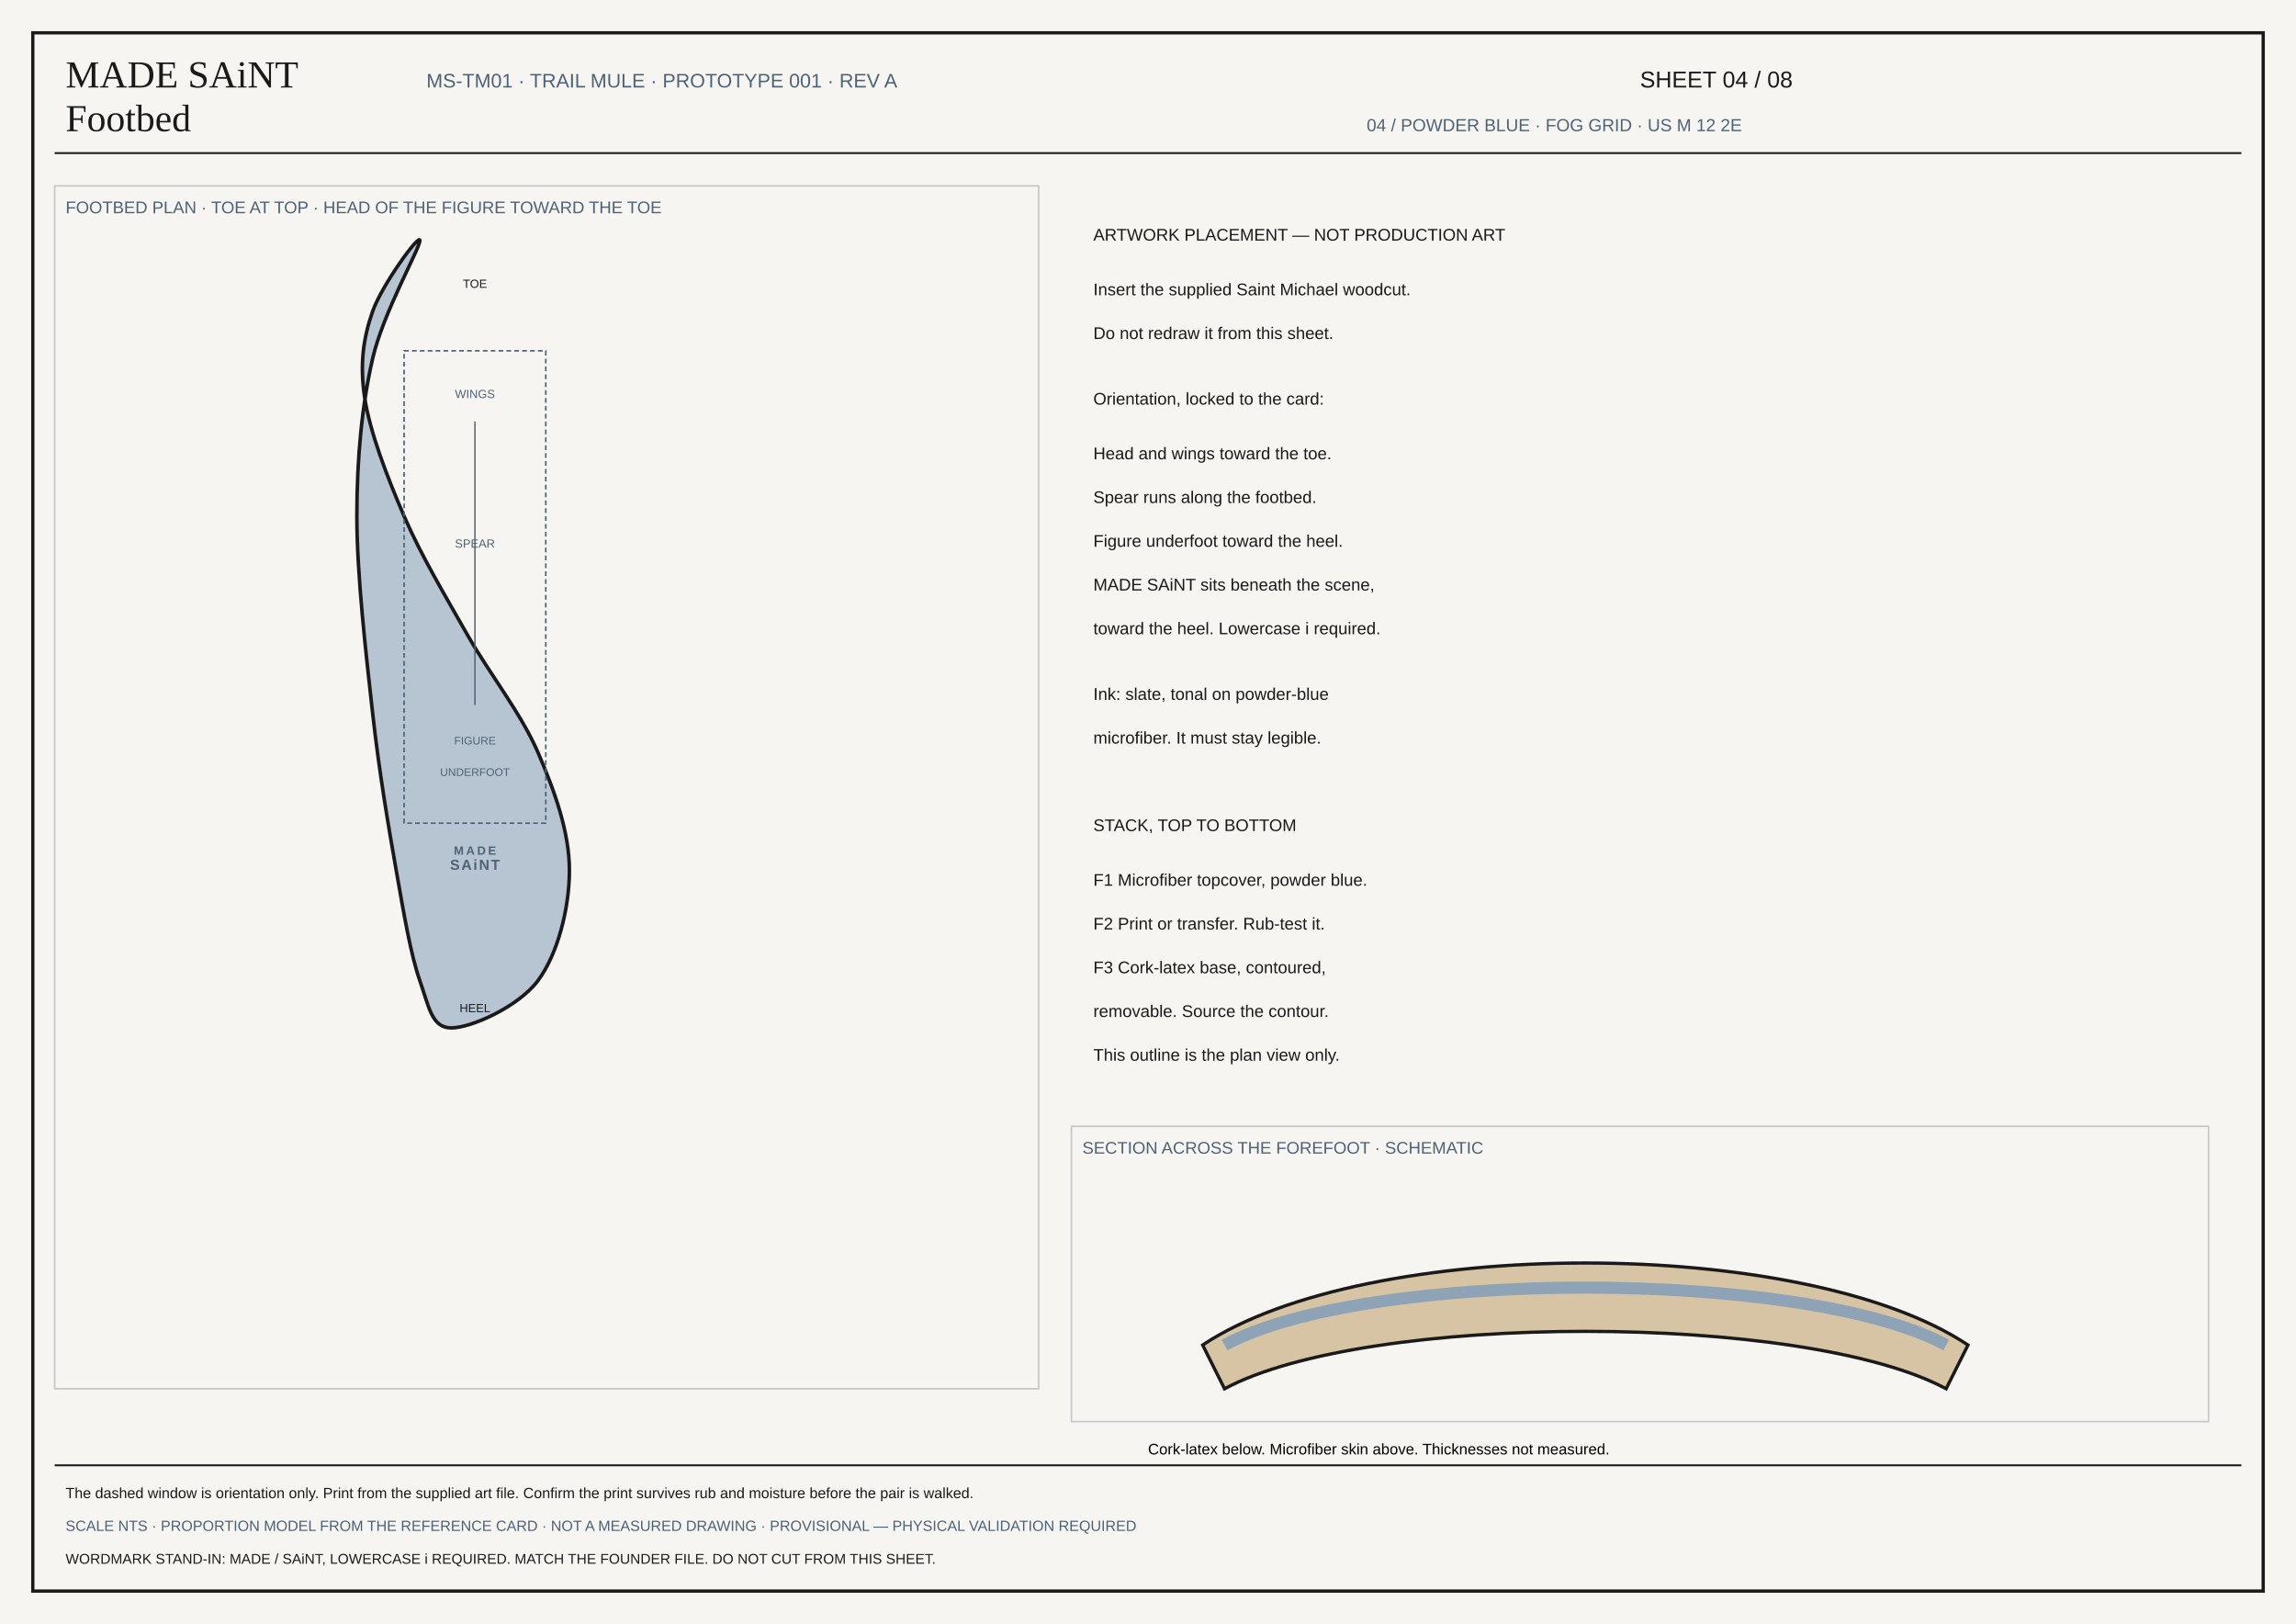
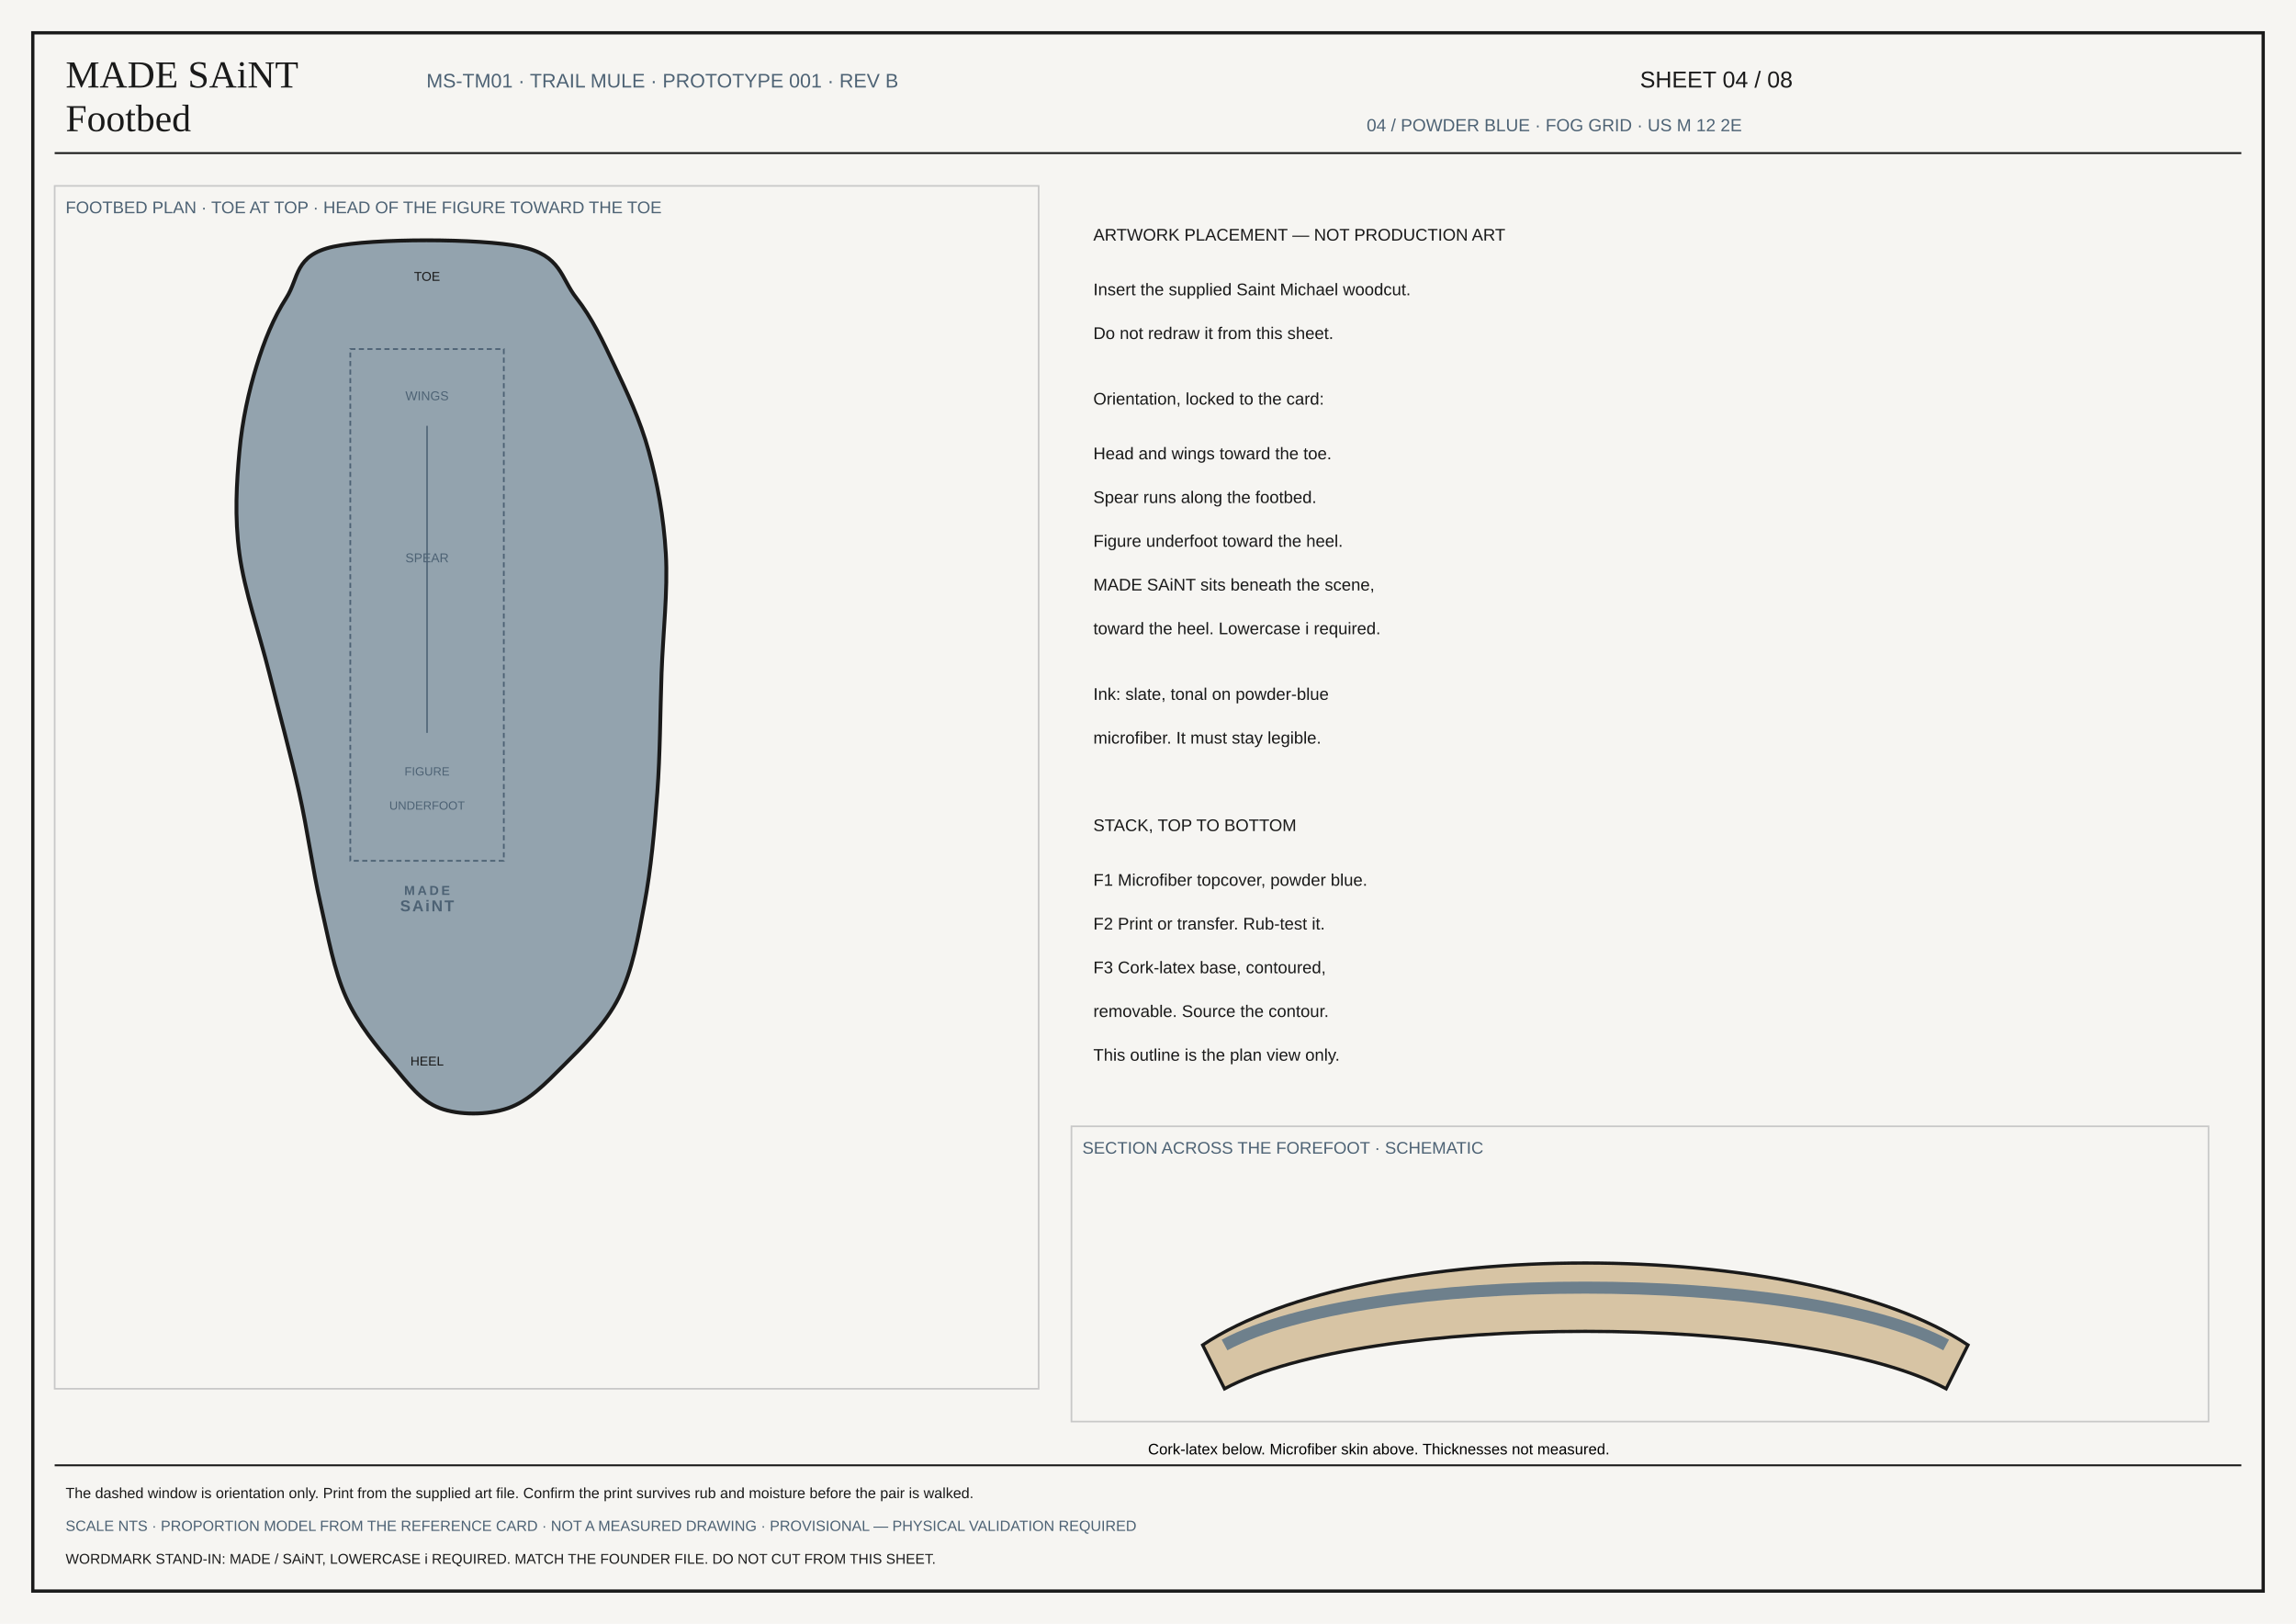
<svg xmlns="http://www.w3.org/2000/svg" width="420mm" height="297mm" viewBox="0 0 420 297">
  <rect width="420" height="297" fill="#f6f5f2" />
  <rect x="6" y="6" width="408" height="285" fill="none" stroke="#1a1a1a" stroke-width="0.6" />
  <text x="12" y="16" font-family="Liberation Serif, Times New Roman, serif" font-size="7" fill="#1a1a1a">MADE SAiNT</text>
-   <text x="78" y="16" font-family="Liberation Sans, sans-serif" font-size="3.6" fill="#4d6274">MS-TM01 · TRAIL MULE · PROTOTYPE 001 · REV A</text>
+   <text x="78" y="16" font-family="Liberation Sans, sans-serif" font-size="3.6" fill="#4d6274">MS-TM01 · TRAIL MULE · PROTOTYPE 001 · REV B</text>
  <text x="300" y="16" font-family="Liberation Sans, sans-serif" font-size="4.2" fill="#1a1a1a">SHEET 04 / 08</text>
  <text x="12" y="24" font-family="Liberation Serif, Times New Roman, serif" font-size="7" fill="#1a1a1a">Footbed</text>
  <text x="250" y="24" font-family="Liberation Sans, sans-serif" font-size="3.2" fill="#4d6274">04 / POWDER BLUE · FOG GRID · US M 12 2E</text>
  <line x1="10" y1="28" x2="410" y2="28" stroke="#1a1a1a" stroke-width="0.35" />
  <rect x="10" y="34" width="180" height="220" fill="none" stroke="#c8c8c8" stroke-width="0.3" />
  <text x="12" y="39" font-size="3.1" font-family="Liberation Sans, sans-serif" fill="#4d6274">FOOTBED PLAN · TOE AT TOP · HEAD OF THE FIGURE TOWARD THE TOE</text>
-   <g transform="translate(48 44) scale(0.72)">
-     <path d="M 40.00 0.00 C 40.00 -2.00 30.33 11.33 28.00 18.00 C 25.67 24.67 24.67 31.33 26.00 40.00 C 27.33 48.67 31.67 60.00 36.00 70.00 C 40.33 80.00 46.33 90.00 52.00 100.00 C 57.67 110.00 65.67 120.00 70.00 130.00 C 74.33 140.00 78.00 150.33 78.00 160.00 C 78.00 169.67 75.00 181.33 70.00 188.00 C 65.00 194.67 53.00 200.00 48.00 200.00 C 43.00 200.00 42.33 194.67 40.00 188.00 C 37.67 181.33 36.00 171.33 34.00 160.00 C 32.00 148.67 29.67 135.00 28.00 120.00 C 26.33 105.00 24.00 85.00 24.00 70.00 C 24.00 55.00 25.33 41.67 28.00 30.00 C 30.67 18.33 40.00 2.00 40.00 0.00 Z" fill="#b7c5d2" stroke="#1a1a1a" stroke-width="0.9" />
+   <g transform="translate(36 42) scale(0.78)">
+     <path d="M 76.00 4.00 C 85.50 6.00 85.33 11.33 89.00 16.00 C 92.67 20.67 95.17 26.00 98.00 32.00 C 100.83 38.00 104.00 44.67 106.00 52.00 C 108.00 59.33 109.50 67.33 110.00 76.00 C 110.50 84.67 109.33 94.67 109.00 104.00 C 108.67 113.33 108.67 123.00 108.00 132.00 C 107.33 141.00 106.50 150.00 105.00 158.00 C 103.50 166.00 102.17 173.67 99.00 180.00 C 95.83 186.33 90.33 191.67 86.00 196.00 C 81.67 200.33 77.83 204.33 73.00 206.00 C 68.17 207.67 61.50 207.67 57.00 206.00 C 52.50 204.33 49.67 200.33 46.00 196.00 C 42.33 191.67 37.83 186.33 35.00 180.00 C 32.17 173.67 30.83 166.00 29.00 158.00 C 27.17 150.00 26.00 141.00 24.00 132.00 C 22.00 123.00 19.33 113.33 17.00 104.00 C 14.67 94.67 11.17 84.67 10.00 76.00 C 8.83 67.33 9.33 59.33 10.00 52.00 C 10.67 44.67 12.17 38.00 14.00 32.00 C 15.83 26.00 18.00 20.67 21.00 16.00 C 24.00 11.33 22.83 6.00 32.00 4.00 C 41.17 2.00 66.50 2.00 76.00 4.00 Z" fill="#93a3ae" stroke="#1a1a1a" stroke-width="0.9" />
    <rect x="36" y="28" width="36" height="120" fill="none" stroke="#4d6274" stroke-width="0.4" stroke-dasharray="1.2 0.8" />
    <text x="54" y="40" text-anchor="middle" font-size="3" fill="#4d6274" font-family="Liberation Sans, sans-serif">WINGS</text>
    <line x1="54" y1="46" x2="54" y2="118" stroke="#4d6274" stroke-width="0.35" />
    <text x="54" y="78" text-anchor="middle" font-size="3" fill="#4d6274" font-family="Liberation Sans, sans-serif">SPEAR</text>
    <text x="54" y="128" text-anchor="middle" font-size="2.8" fill="#4d6274" font-family="Liberation Sans, sans-serif">FIGURE</text>
    <text x="54" y="136" text-anchor="middle" font-size="2.8" fill="#4d6274" font-family="Liberation Sans, sans-serif">UNDERFOOT</text>
    <g fill="#4d6274" font-family="Liberation Sans, sans-serif" font-weight="700">
      <text x="54" y="156" text-anchor="middle" font-size="3.04" letter-spacing="0.6">MADE</text>
      <text x="54" y="159.84" text-anchor="middle" font-size="3.68" letter-spacing="0.4">SAiNT</text>
    </g>
    <text x="54" y="12" text-anchor="middle" font-size="3" fill="#1a1a1a" font-family="Liberation Sans, sans-serif">TOE</text>
    <text x="54" y="196" text-anchor="middle" font-size="3" fill="#1a1a1a" font-family="Liberation Sans, sans-serif">HEEL</text>
  </g>
  <g font-family="Liberation Sans, sans-serif" font-size="3.1" fill="#1a1a1a">
    <text x="200" y="44">ARTWORK PLACEMENT — NOT PRODUCTION ART</text>
    <text x="200" y="54">Insert the supplied Saint Michael woodcut.</text>
    <text x="200" y="62">Do not redraw it from this sheet.</text>
    <text x="200" y="74">Orientation, locked to the card:</text>
    <text x="200" y="84">Head and wings toward the toe.</text>
    <text x="200" y="92">Spear runs along the footbed.</text>
    <text x="200" y="100">Figure underfoot toward the heel.</text>
    <text x="200" y="108">MADE SAiNT sits beneath the scene,</text>
    <text x="200" y="116">toward the heel. Lowercase i required.</text>
    <text x="200" y="128">Ink: slate, tonal on powder-blue</text>
    <text x="200" y="136">microfiber. It must stay legible.</text>
    <text x="200" y="152">STACK, TOP TO BOTTOM</text>
    <text x="200" y="162">F1 Microfiber topcover, powder blue.</text>
    <text x="200" y="170">F2 Print or transfer. Rub-test it.</text>
    <text x="200" y="178">F3 Cork-latex base, contoured,</text>
    <text x="200" y="186">removable. Source the contour.</text>
    <text x="200" y="194">This outline is the plan view only.</text>
  </g>
  <rect x="196" y="206" width="208" height="54" fill="none" stroke="#c8c8c8" stroke-width="0.3" />
  <text x="198" y="211" font-size="3.1" font-family="Liberation Sans, sans-serif" fill="#4d6274">SECTION ACROSS THE FOREFOOT · SCHEMATIC</text>
  <g transform="translate(210 218)">
    <path d="M 10 28 C 40 8 120 8 150 28 L 146 36 C 120 22 40 22 14 36 Z" fill="#d7c4a4" stroke="#1a1a1a" stroke-width="0.6" />
-     <path d="M 14 28 C 40 14 120 14 146 28" fill="none" stroke="#8ea3b5" stroke-width="2.2" />
+     <path d="M 14 28 C 40 14 120 14 146 28" fill="none" stroke="#6e808c" stroke-width="2.2" />
    <text x="0" y="48" font-size="2.8" font-family="Liberation Sans, sans-serif">Cork-latex below. Microfiber skin above. Thicknesses not measured.</text>
  </g>
  <line x1="10" y1="268" x2="410" y2="268" stroke="#1a1a1a" stroke-width="0.35" />
  <text x="12" y="274" font-family="Liberation Sans, sans-serif" font-size="2.7" fill="#1a1a1a">The dashed window is orientation only. Print from the supplied art file. Confirm the print survives rub and moisture before the pair is walked.</text>
  <text x="12" y="280" font-family="Liberation Sans, sans-serif" font-size="2.7" fill="#4d6274">SCALE NTS · PROPORTION MODEL FROM THE REFERENCE CARD · NOT A MEASURED DRAWING · PROVISIONAL — PHYSICAL VALIDATION REQUIRED</text>
  <text x="12" y="286" font-family="Liberation Sans, sans-serif" font-size="2.6" fill="#1a1a1a">WORDMARK STAND-IN: MADE / SAiNT, LOWERCASE i REQUIRED. MATCH THE FOUNDER FILE. DO NOT CUT FROM THIS SHEET.</text>
</svg>
